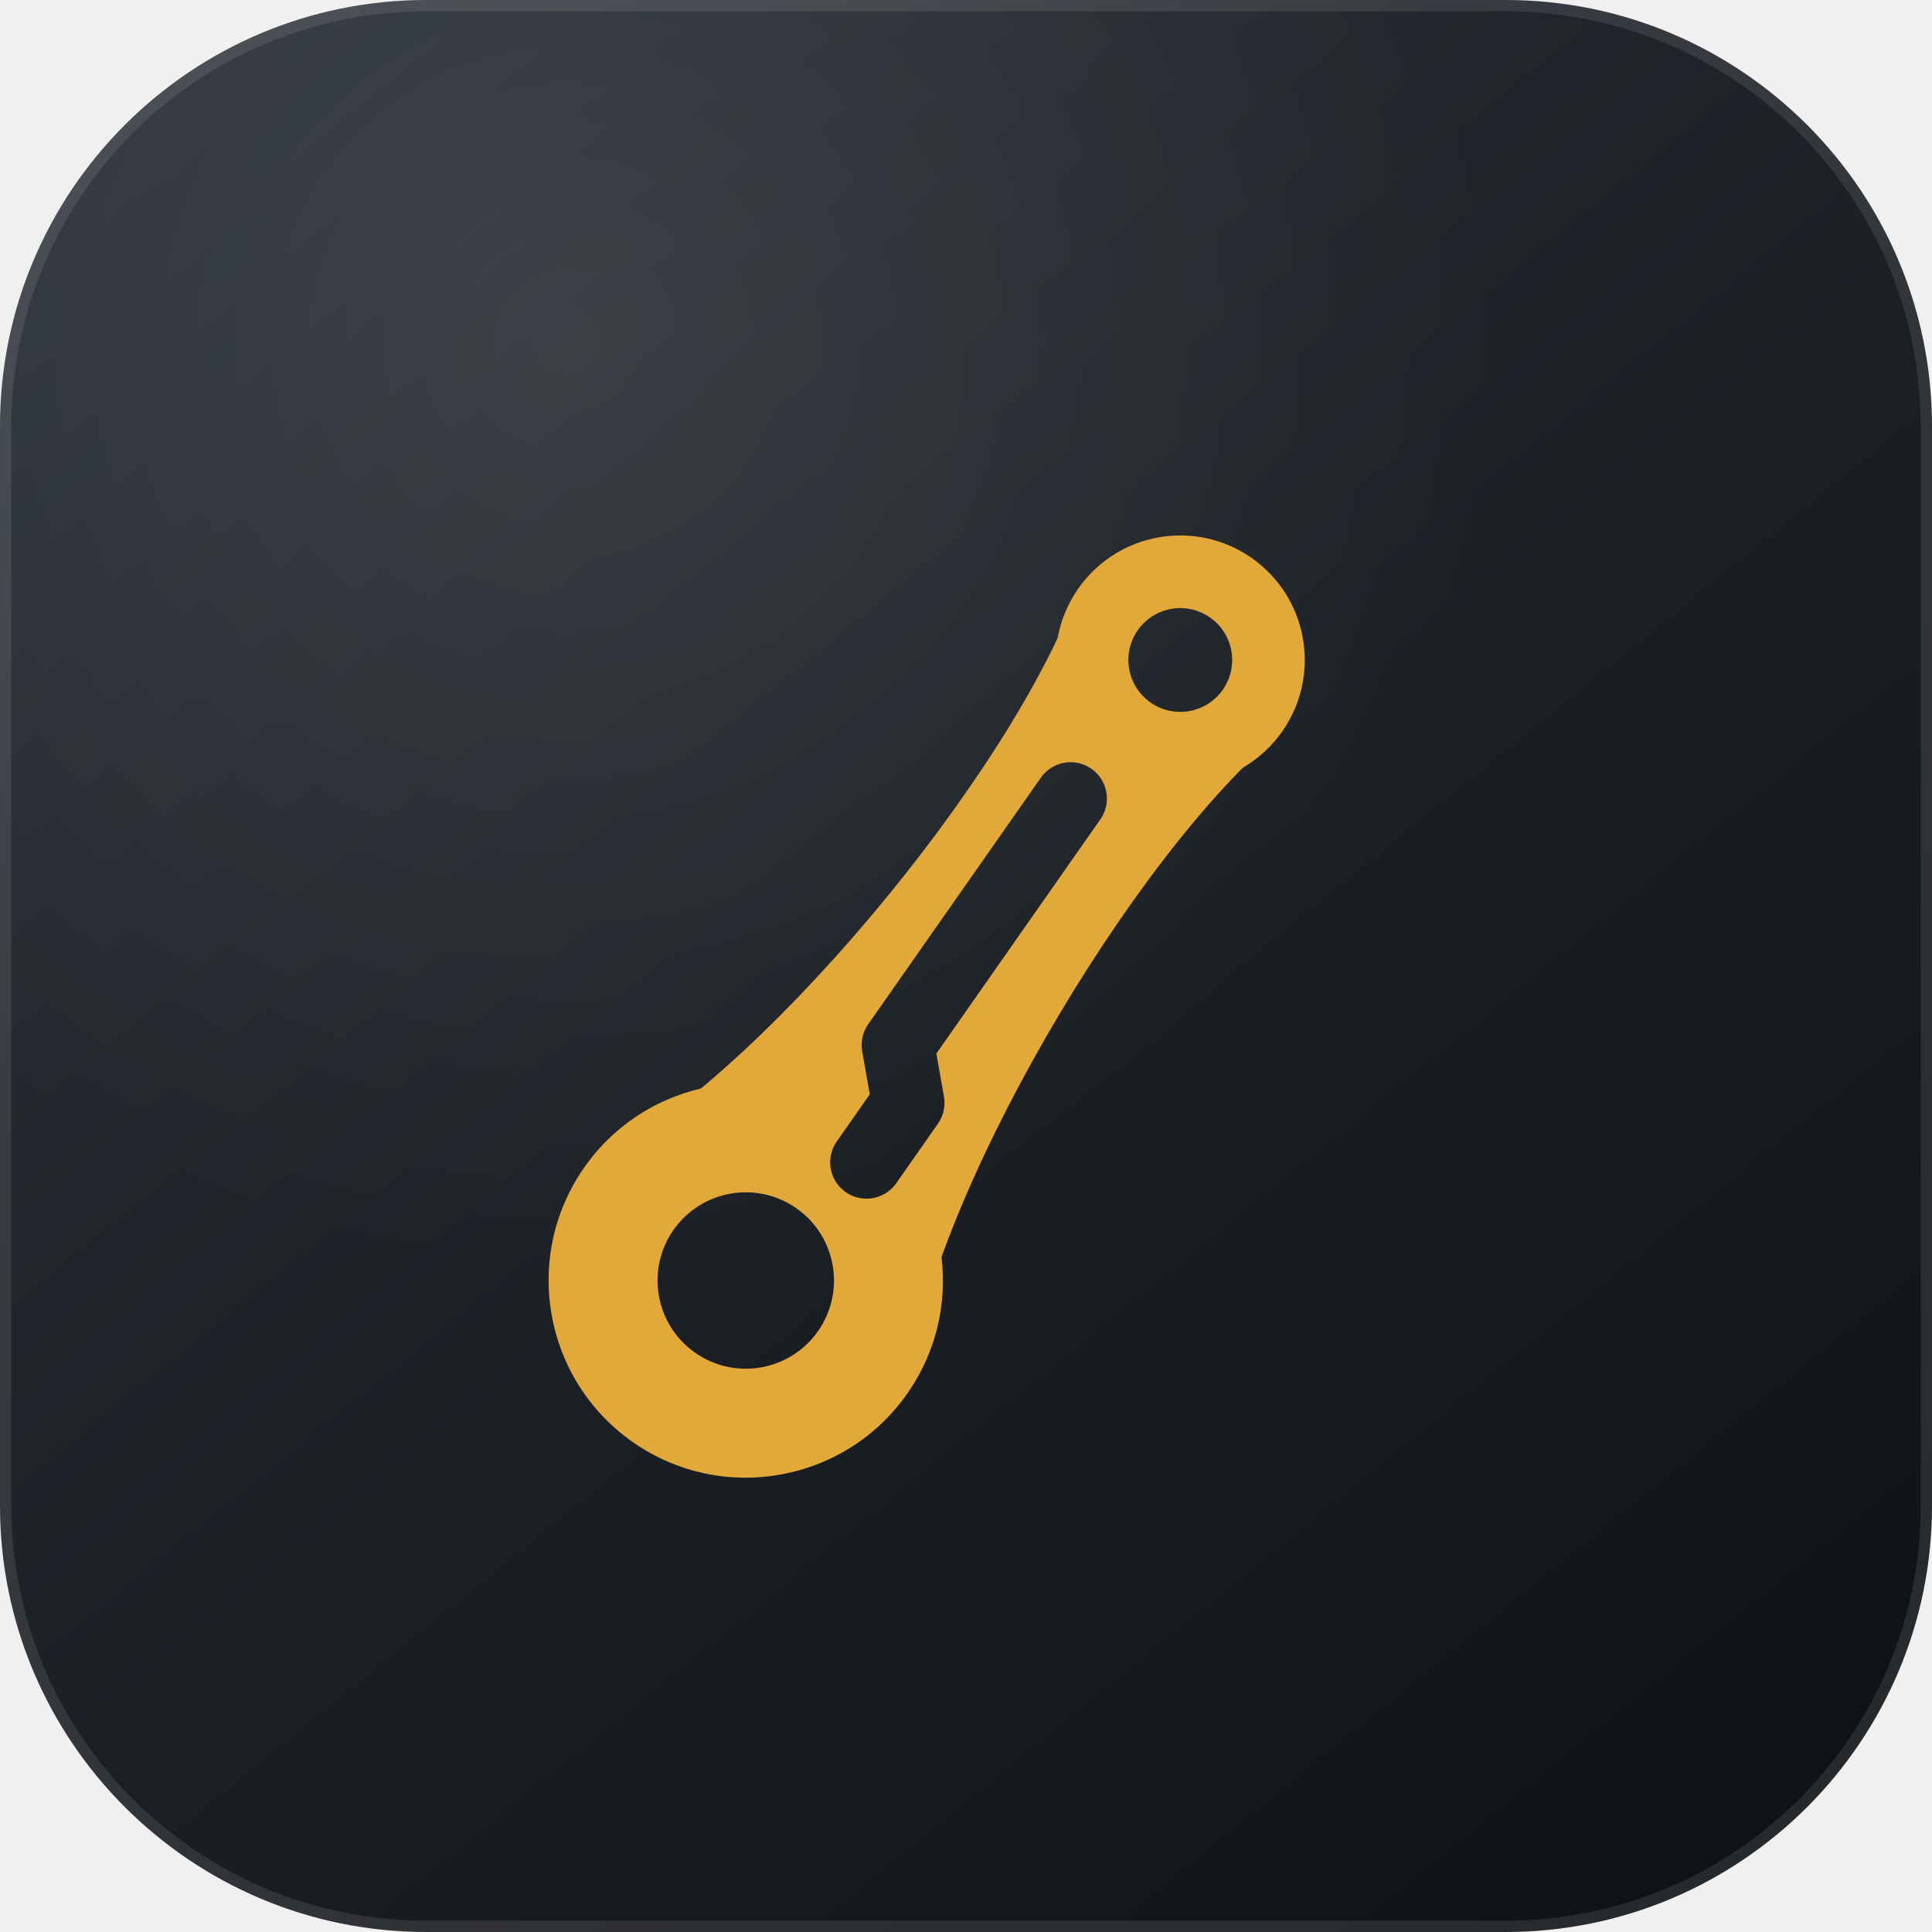
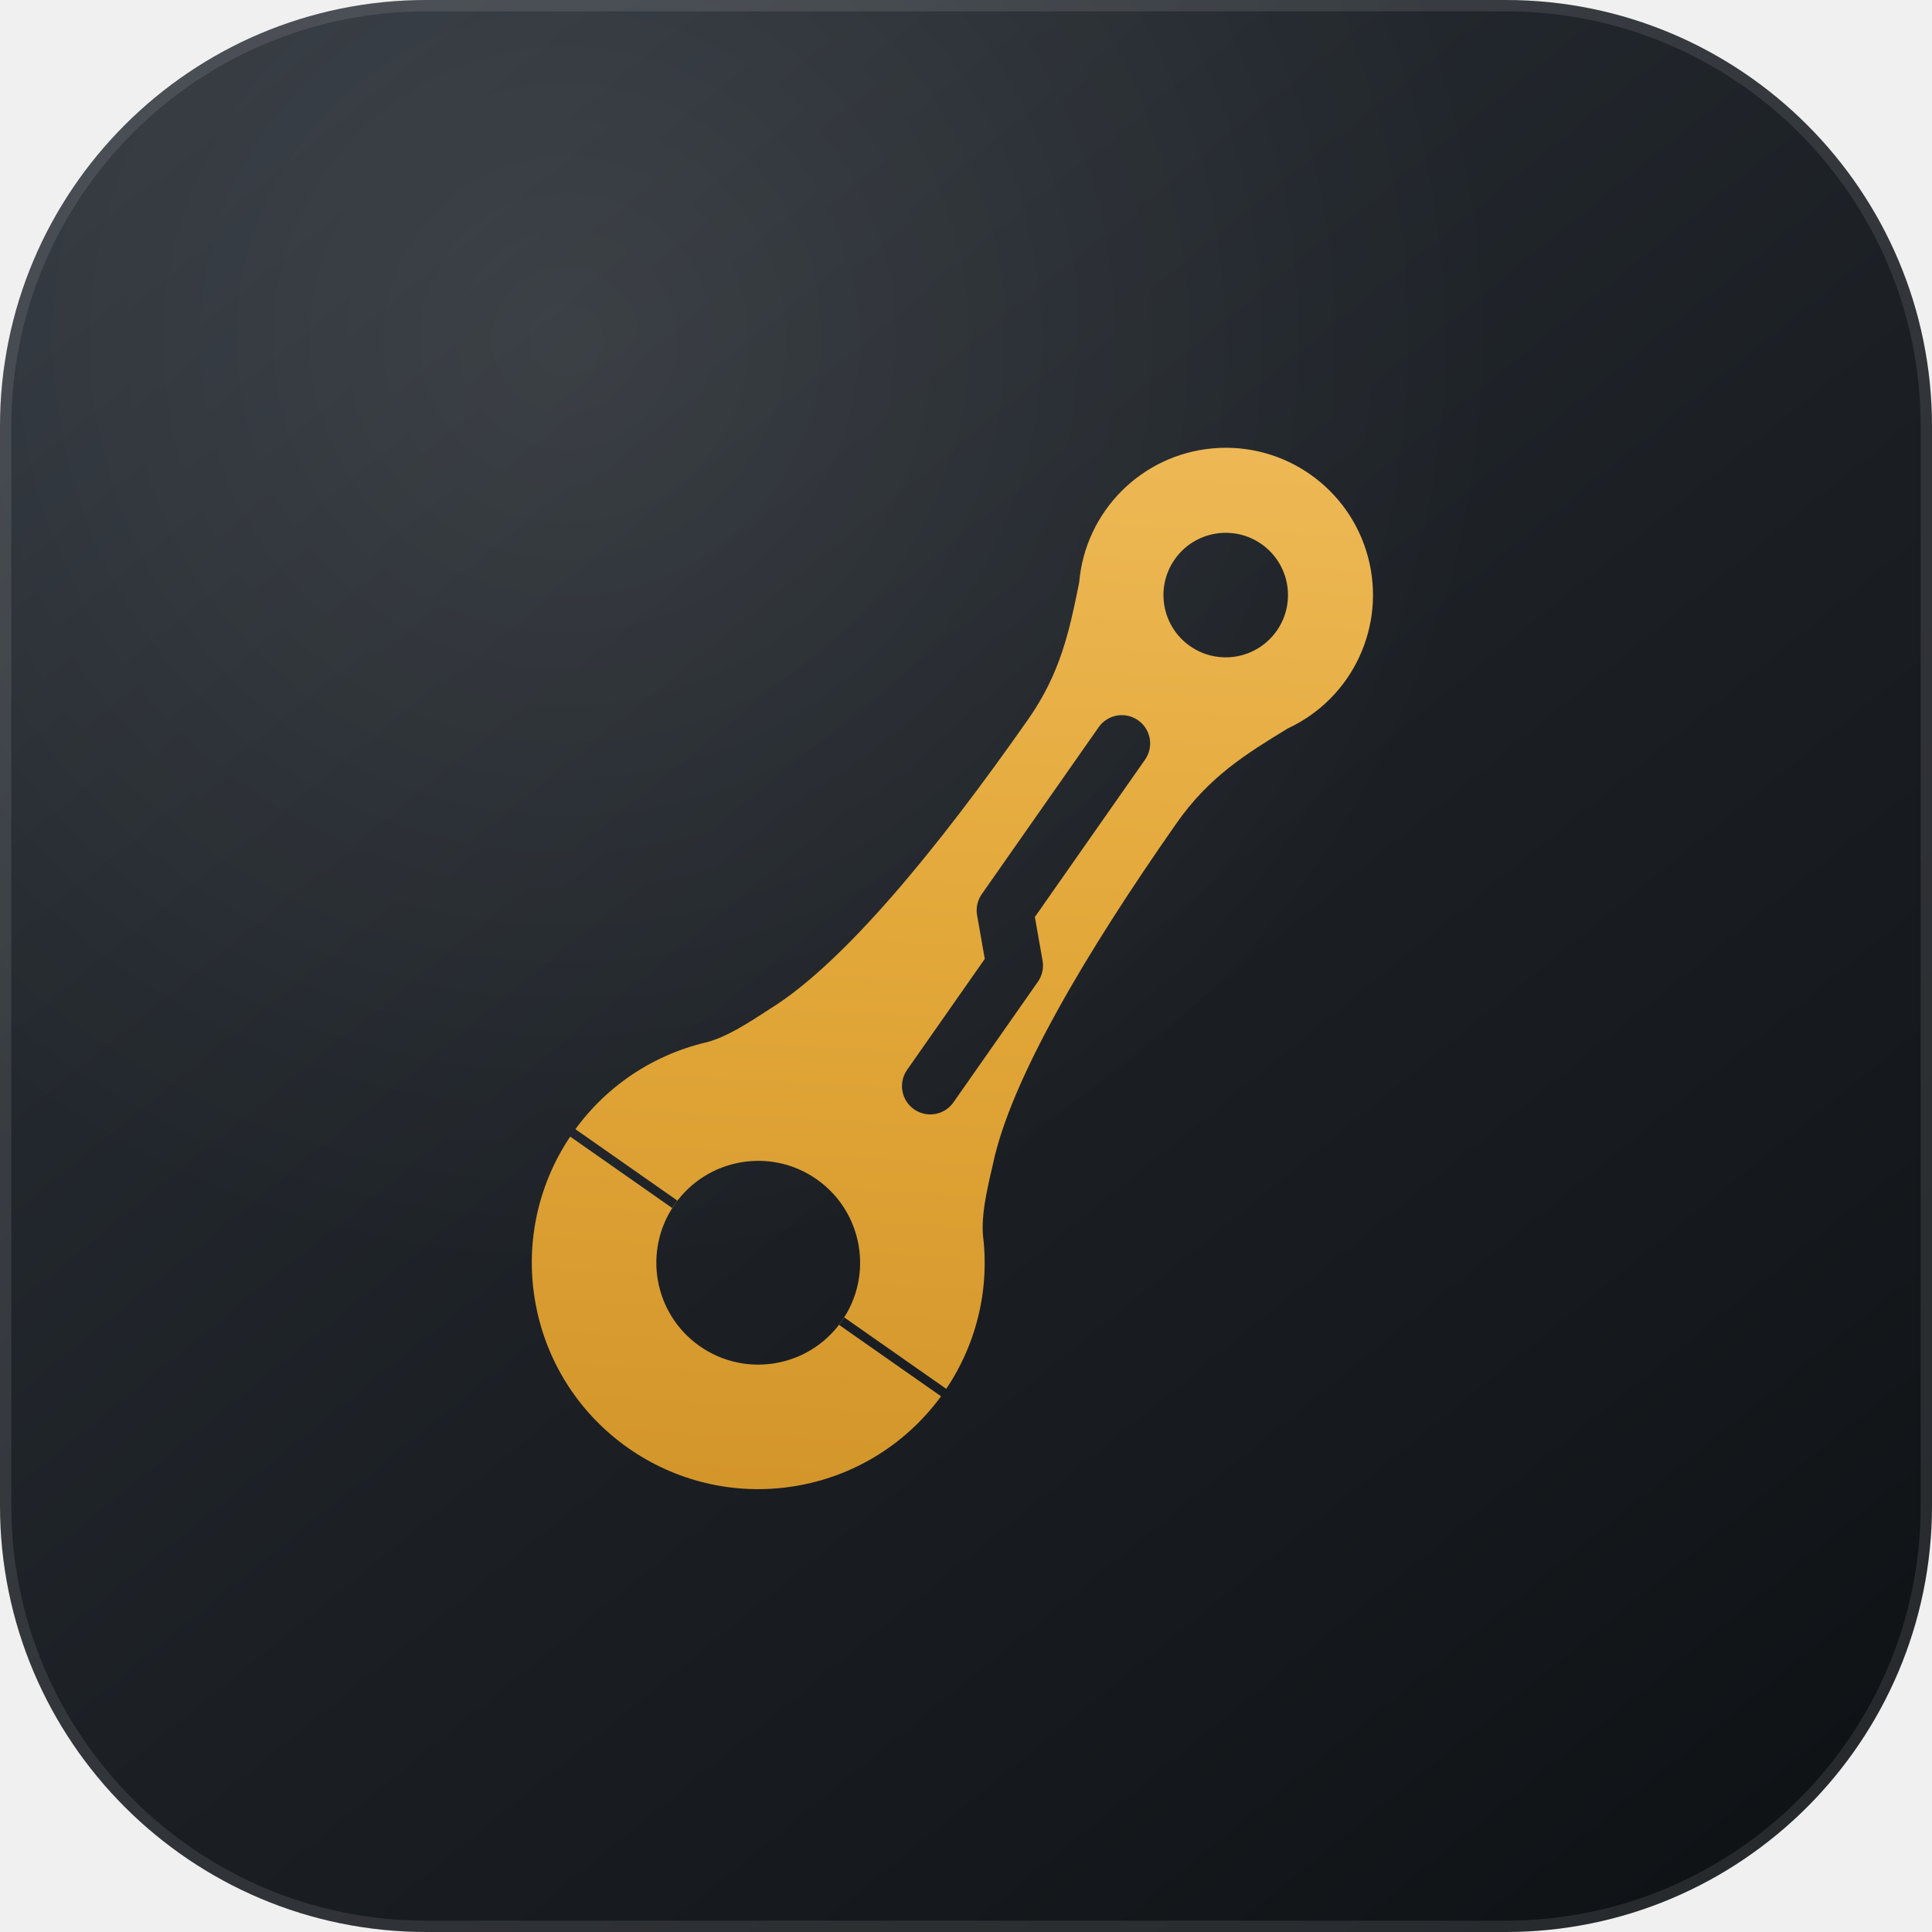
<svg xmlns="http://www.w3.org/2000/svg" viewBox="0 0 1024 1024" role="img" aria-label="Conrod app icon">
  <defs>
    <linearGradient id="slate" x1="120" y1="40" x2="900" y2="1000" gradientUnits="userSpaceOnUse">
      <stop offset="0" stop-color="#2b3138" />
      <stop offset="0.55" stop-color="#1b1f24" />
      <stop offset="1" stop-color="#101316" />
    </linearGradient>
    <radialGradient id="sheen" cx="300" cy="180" r="900" gradientUnits="userSpaceOnUse">
      <stop offset="0" stop-color="#ffffff" stop-opacity="0.10" />
      <stop offset="0.55" stop-color="#ffffff" stop-opacity="0" />
    </radialGradient>
-     <mask id="bores">
+     <linearGradient id="amber" x1="60" y1="20" x2="196" y2="236" gradientUnits="userSpaceOnUse">
+       <stop offset="0" stop-color="#f2c062" />
+       <stop offset="0.5" stop-color="#e3a83a" />
+       <stop offset="1" stop-color="#cf9127" />
+     </linearGradient>
+     <mask id="cut">
      <rect width="256" height="256" fill="#fff" />
-       <circle cx="128" cy="202" r="17" fill="#000" />
-       <circle cx="128" cy="56" r="10" fill="#000" />
-       <path d="M126 90 L126 148 L134 156 L134 170" stroke="#000" stroke-width="14" stroke-linecap="round" stroke-linejoin="round" fill="none" />
+       <circle cx="128" cy="56" r="11" fill="#000" />
+       <circle cx="128" cy="200" r="18" fill="#000" />
+       <path d="M128 88 L128 124 L135 131 L135 157" stroke="#000" stroke-width="10" stroke-linecap="round" stroke-linejoin="round" fill="none" />
+       <path d="M86 200 H110 M146 200 H170" stroke="#000" stroke-width="1.6" />
    </mask>
  </defs>
  <rect width="1024" height="1024" rx="226" fill="url(#slate)" />
  <rect width="1024" height="1024" rx="226" fill="url(#sheen)" />
  <rect x="3" y="3" width="1018" height="1018" rx="223" fill="none" stroke="#fff" stroke-opacity="0.10" stroke-width="6" />
-   <g transform="translate(512 512) rotate(35) scale(2.75) translate(-128 -128)">
-     <g mask="url(#bores)" fill="#e3a83a">
-       <path d="M104 56 C 114 92 108 170 90 202 L 166 202 C 148 170 142 92 152 56 Z" />
-       <circle cx="128" cy="202" r="38" />
-       <circle cx="128" cy="56" r="24" />
-     </g>
+   <g transform="translate(512 512) rotate(35) scale(3.0) translate(-128 -136)">
+     <path mask="url(#cut)" fill="url(#amber)" d="M 150.5 69 A 26 26 0 1 0 105.5 69 C 109 77 112 84 112 94 C 112 122 110 148 104 162 C 102 167 100.5 170.5 98.3 173.2 A 40 40 0 1 0 157.7 173.2 C 155.5 170.5 154 167 152 162 C 146 148 144 122 144 94 C 144 84 147 77 150.5 69 Z" />
  </g>
</svg>
